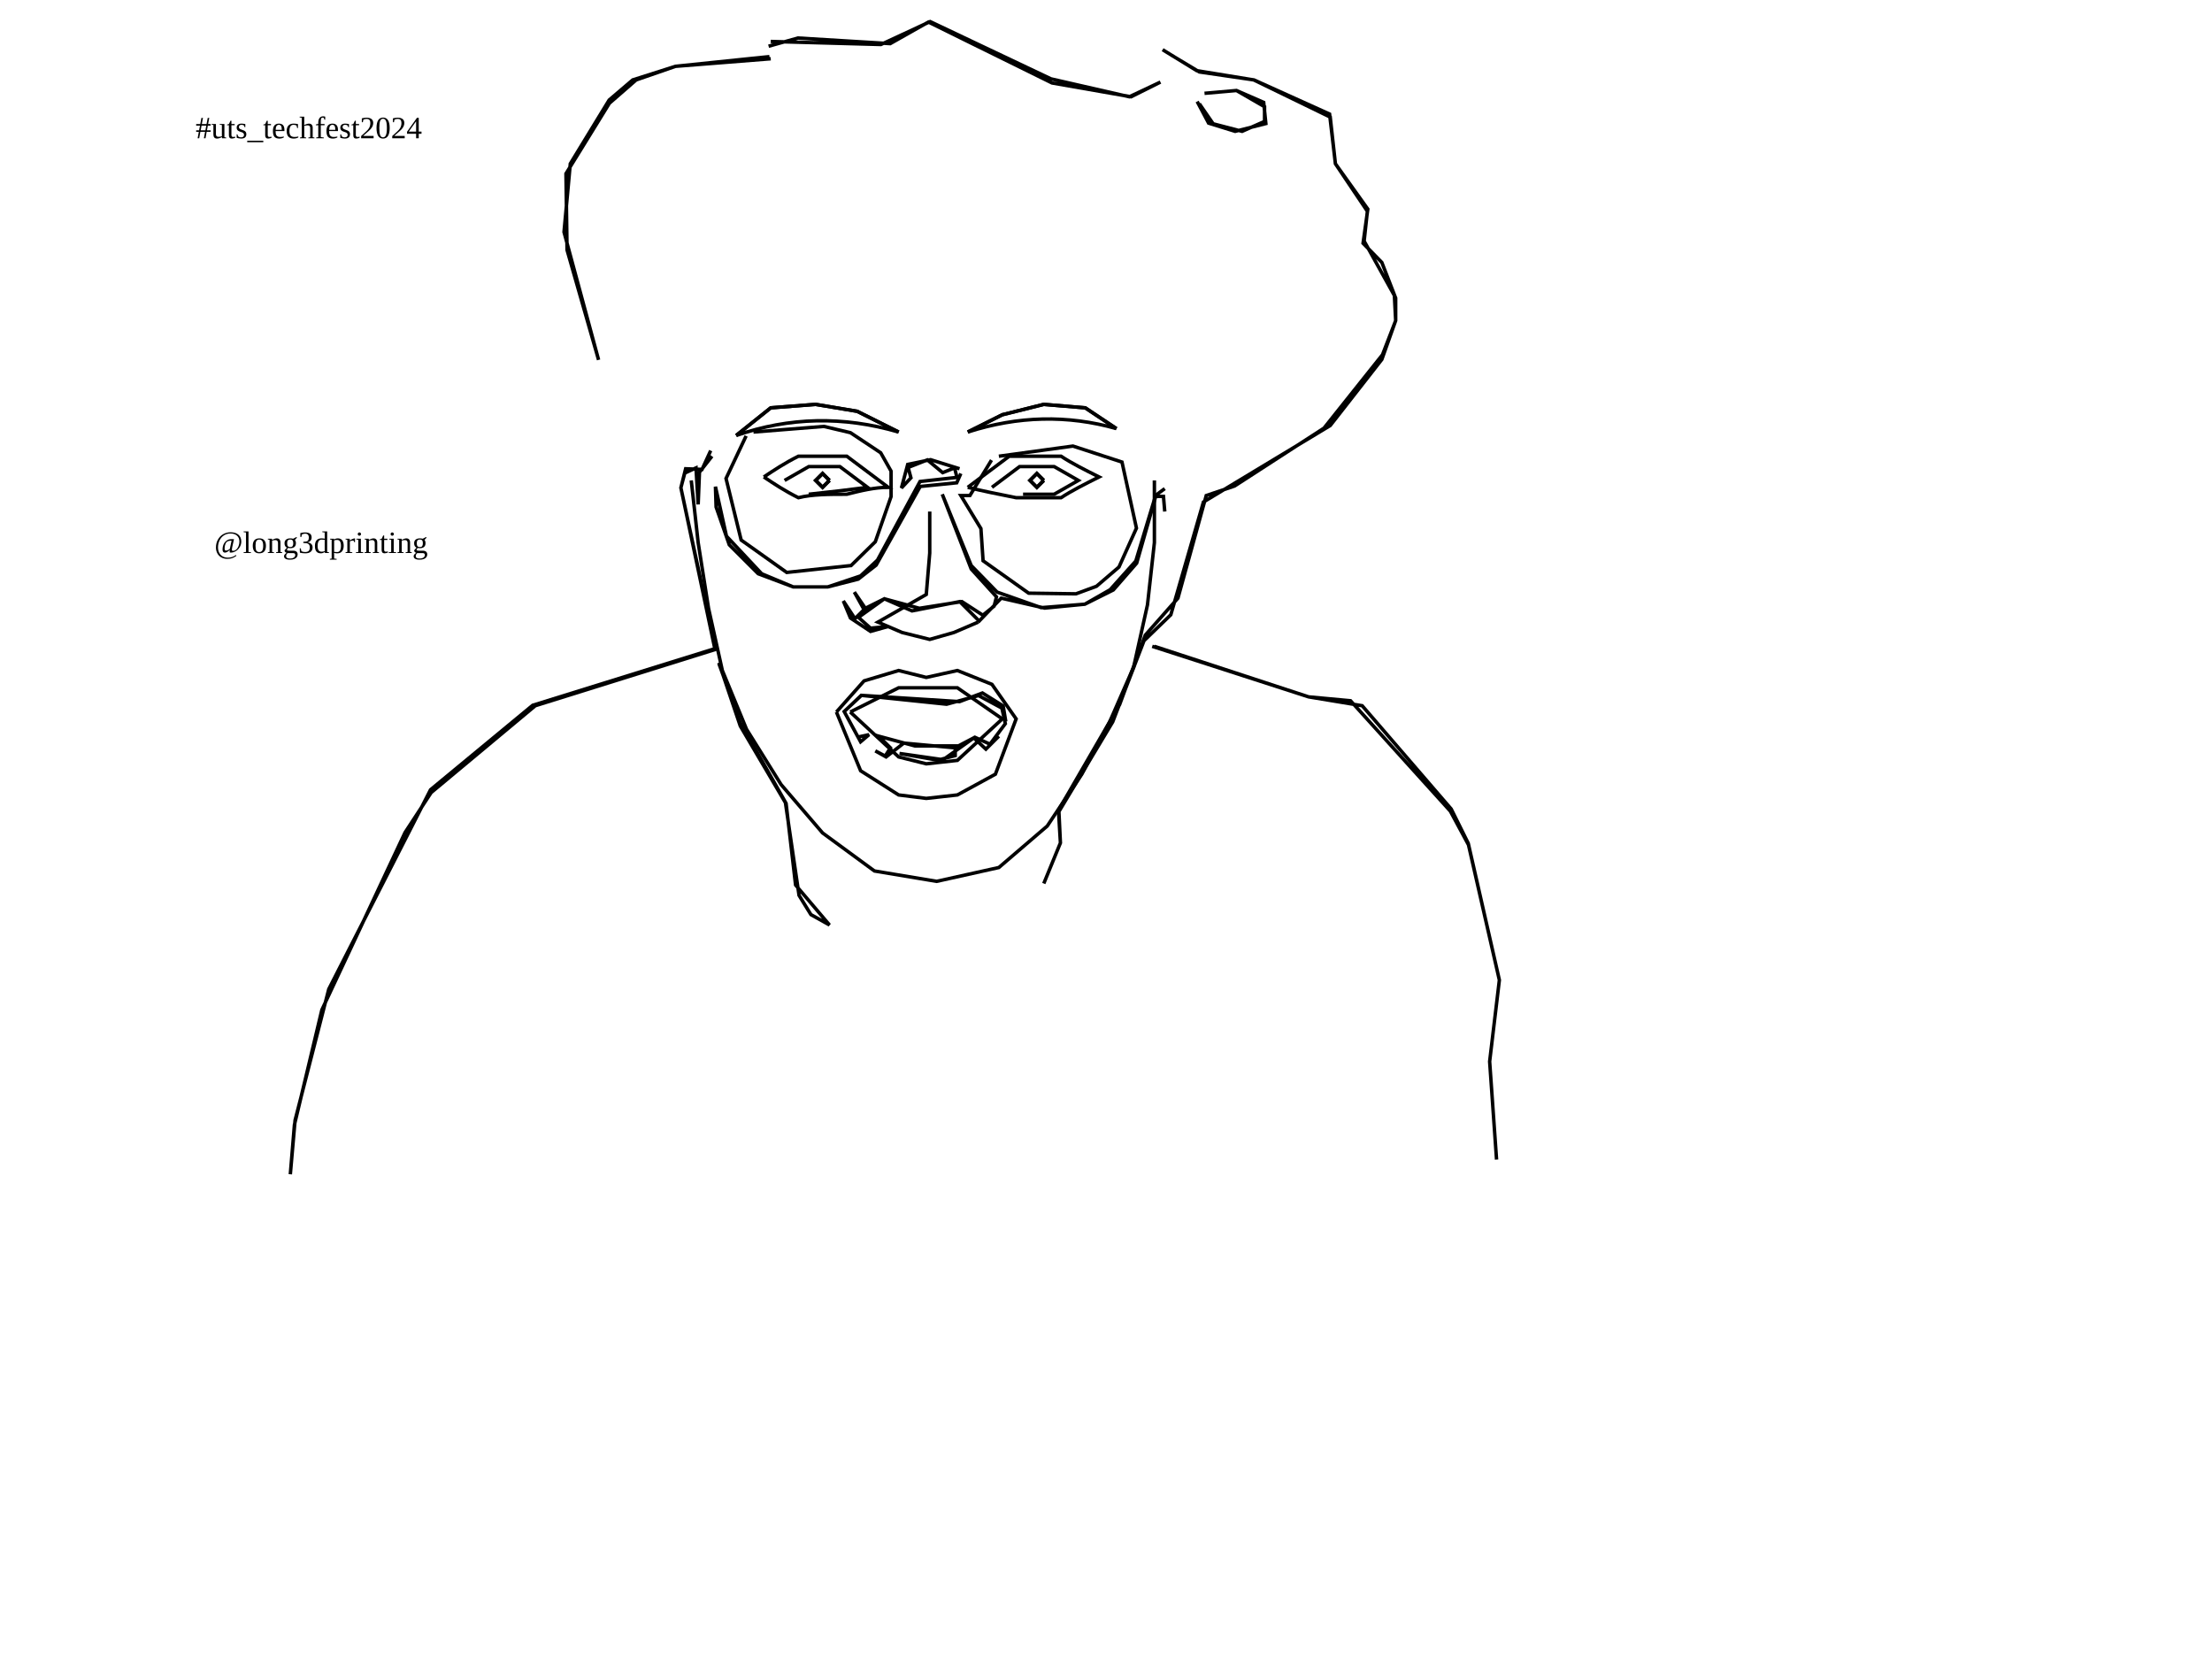
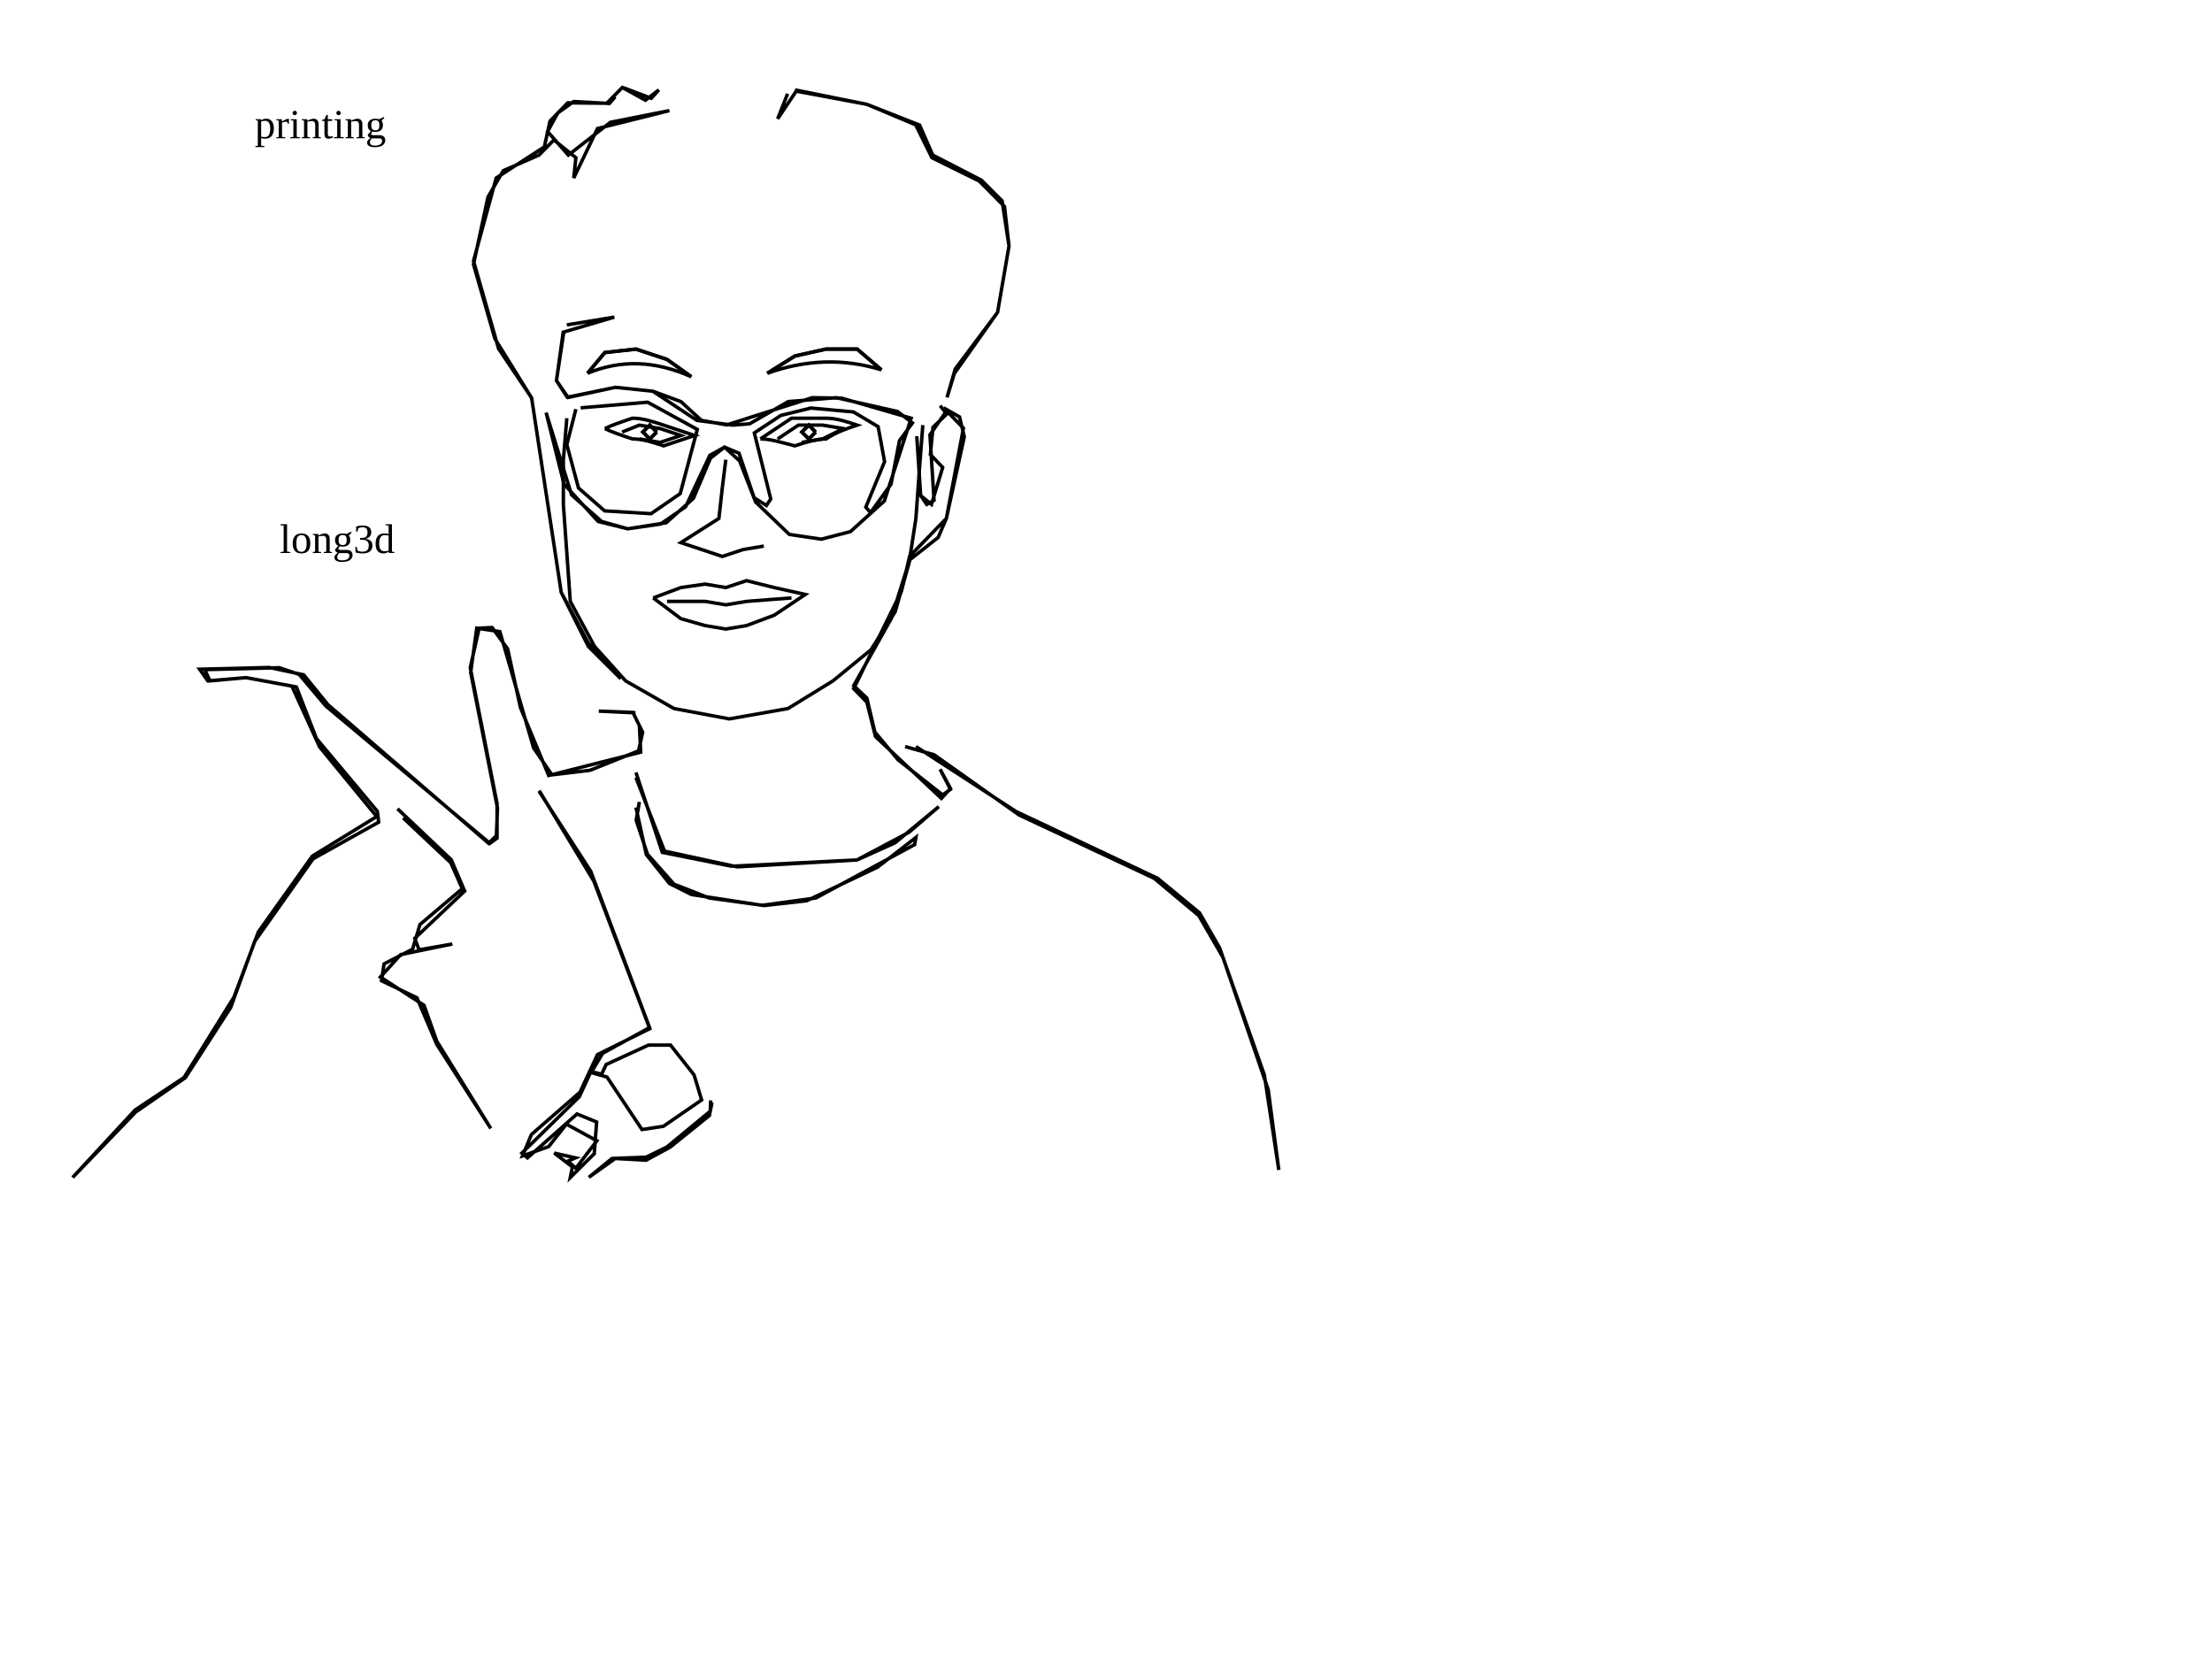
<svg xmlns="http://www.w3.org/2000/svg" baseProfile="tiny" height="480px" version="1.2" width="640px">
  <defs />
-   <polyline fill="none" points="291.0,208.75 290.25,204.25 284.25,200.5 277.625,203.0 249.25,201.188 244.25,205.875 249.0,214.625 251.438,212.562 248.25,213.25 244.25,205.875 249.188,201.188 273.875,203.75 283.125,201.25 289.875,204.875 290.875,209.375 286.438,215.312 282.062,213.312 277.312,215.812 264.688,215.812 254.25,213.0 257.625,216.375 256.125,218.75 253.25,217.25 256.375,219.0 261.5,215.0 276.375,216.375 276.375,218.625 271.312,219.938 260.25,218.0 272.875,219.812 281.75,213.5 285.25,216.75 289,213" stroke="black" />
-   <polyline fill="none" points="208.0,191.75 214.188,210.062 227.25,232.25 231.188,259.062 234.625,264.625 240.0,267.625 230.188,256.062 227.438,232.438 214.188,209.062 208,192" stroke="black" />
-   <polyline fill="none" points="333.375,187.0 378.625,201.625 390.75,202.75 419.625,234.688 424.875,244.438 433.812,283.562 431.0,307.125 433.0,335.5 431.0,307.125 433.812,283.562 424.812,244.0 419.875,234.062 394.125,204.188 378.625,201.625 334,187" stroke="black" />
-   <polyline fill="none" points="337.0,141.375 334.375,143.312 328.625,162.312 321.188,170.625 313.875,174.812 301.25,175.812 288.5,171.312 281.0,163.625 272.625,143.0 281.0,164.625 288.312,172.688 287.625,175.375 284.375,178.0 278.312,174.062 266.0,176.0 255.875,173.25 250.375,176.0 247.188,171.312 250.0,176.375 247.375,179.0 244.0,173.875 246.062,178.812 251.875,182.688 257.0,181.25 251.875,181.75 248.375,178.625 255.875,173.25 263.875,176.75 277.688,174.062 283.312,179.688 289.688,173.062 302.25,175.938 313.875,174.812 322.125,170.688 328.875,162.938 334.375,143.625 336.625,143.625 337,148" stroke="black" />
-   <polyline fill="none" points="277.625,135.625 269.25,133.0 262.625,134.375 260.812,141.188 263.562,138.25 262.75,135.25 268.312,133.062 272.75,136.75 276.188,135.375 276.875,138.125 266.188,139.312 253.875,162.062 249.0,166.625 239.5,169.812 229.5,169.812 220.375,166.0 210.188,155.125 207.0,140.812 207.188,146.688 211.0,157.625 219.375,166.0 229.5,169.812 239.5,169.812 248.312,167.562 253.5,163.5 266.25,140.75 276.812,139.688 278,137" stroke="black" />
-   <polyline fill="none" points="205.625,130.375 203.125,135.812 198.375,135.625 197.0,141.125 207.0,187.625 154.125,204.062 124.562,228.5 95.125,286.188 85.375,324.125 84.0,339.75 85.188,325.438 93.125,292.188 117.188,240.875 124.75,229.312 154.875,204.188 206.875,187.938 197.0,141.125 198.125,136.875 201.375,135.375 202.0,145.938 202.375,136.625 206,132" stroke="black" />
-   <polyline fill="none" points="286.875,133.125 280.625,143.375 278.0,143.375 283.812,152.938 284.438,162.25 297.625,171.625 311.312,171.812 317.25,169.625 323.75,164.062 328.812,152.812 324.625,133.688 310.438,129.062 289,132" stroke="black" />
-   <polyline fill="none" points="215.875,126.125 210.062,138.438 214.438,156.25 227.625,165.625 246.25,163.625 253.25,156.75 257.812,143.688 257.812,136.312 254.812,131.0 246.062,125.188 238.375,123.375 218,125" stroke="black" />
-   <polyline fill="none" points="346.375,29.375 349.688,35.625 357.375,38.0 366.25,35.75 365.625,29.625 357.75,26.188 348.5,27.0 357.75,26.188 365.875,30.875 365.875,35.125 359.375,38.0 351.0,35.812 347,30" stroke="black" />
-   <polyline fill="none" points="222.625,16.375 195.438,19.188 183.062,23.125 176.25,28.938 165.0,47.375 163.188,67.125 173.188,104.125 164.062,72.312 163.75,50.25 176.312,29.875 184.062,23.125 195.438,19.188 223,17" stroke="black" />
-   <polyline fill="none" points="336.375,14.375 346.25,20.438 362.75,23.125 384.875,33.875 386.375,47.375 395.625,61.125 394.688,69.75 403.438,85.5 403.812,92.75 400.0,102.625 383.062,123.875 357.188,140.625 349.0,143.375 340.812,173.062 331.375,183.75 323.938,203.875 306.25,234.438 306.812,243.875 302.0,255.625 306.812,243.875 306.375,234.812 321.938,208.875 331.0,185.375 338.75,177.875 348.188,145.25 384.875,123.125 399.812,104.0 403.812,92.75 403.812,86.25 399.812,75.938 394.375,70.375 395.75,60.5 386.375,47.375 384.688,33.0 362.812,23.125 347.0,20.812 339,16" stroke="black" />
-   <polyline fill="none" points="222.375,13.375 230.875,11.0 257.562,12.625 268.625,6.375 304.375,24.0 327.25,28.0 335.75,23.75 326.75,28.0 304.062,22.812 269.125,6.25 254.875,12.875 223,12" stroke="black" />
-   <polyline fill="none" points="200,139 202,157 205,176 209,194 216,211 226,227 238,241 253,252 271,255 289,251 303,239 313,224 321,209 328,193 332,175 334,157 334,139" stroke="black" />
-   <path d="M 213,126 L 223,118 L 236,117 L 248,119 L 260,125 Q 236.0,118 213,126" fill="none" stroke="black" />
-   <polyline fill="none" points="213,126 223,118 236,117 248,119 260,125" stroke="black" />
-   <path d="M 280,125 L 290,120 L 302,117 L 314,118 L 323,124 Q 301.8,118 280,125" fill="none" stroke="black" />
-   <polyline fill="none" points="280,125 290,120 302,117 314,118 323,124" stroke="black" />
-   <polyline fill="none" points="269,148 269,160 268,172 254,180 261,183 269,185 276,183 283,180" stroke="black" />
-   <path d="M 221,138 C 224,136 227,134 231,132 C 235,132 240,132 245,132 C 249,135 253,138 257,141 C 253,141 249,142 245,143 C 240,143 235,143 231,144 C 227,142 224,140 221,138 " fill="none" stroke="black" />
-   <polyline fill="none" points="240,139 238,141 236,139 238,137 240,139" stroke="black" />
-   <polyline fill="none" points="227,139 234,135 243,135 251,141 243,142 234,143" stroke="black" />
-   <polyline fill="none" points="240,139 238,141 236,139 238,137 240,139" stroke="black" />
-   <path d="M 280,141 C 284,138 288,135 292,132 C 297,132 302,132 307,132 C 310,134 314,136 318,138 C 314,140 310,142 307,144 C 302,144 298,144 294,144 C 289,143 284,142 280,141 " fill="none" stroke="black" />
-   <polyline fill="none" points="302,139 300,141 298,139 300,137 302,139" stroke="black" />
-   <polyline fill="none" points="287,141 295,135 305,135 312,139 305,143 296,143" stroke="black" />
-   <polyline fill="none" points="302,139 300,141 298,139 300,137 302,139" stroke="black" />
-   <polyline fill="none" points="242,206 250,197 260,194 268,196 277,194 287,198 294,208 288,224 277,230 268,231 260,230 249,223 242,206" stroke="black" />
-   <polyline fill="none" points="246,206 260,199 268,199 277,199 290,208 277,220 268,221 260,219 246,206" stroke="black" />
-   <text fill="black" font-size="9" x="62" y="160">@long3dprinting</text>
-   <text fill="black" font-size="9" x="56.6" y="40">#uts_techfest2024</text>
+   <polyline fill="none" points="205.625,318.375 205.5,321.5 192.938,331.875 186.938,334.812 177.062,335.188 170.375,340.625 178.0,335.188 186.938,335.688 193.938,331.875 205.25,322.75 206,319" stroke="black" />
+   <polyline fill="none" points="116.625,236.625 130.438,249.625 133.75,257.125 121.5,267.5 119.375,274.625 111.125,278.875 110.375,283.75 120.625,288.688 126.375,302.188 142.0,326.5 126.375,301.25 122.688,290.875 110.062,282.688 115.938,276.188 130.875,273.125 121.25,274.812 120.0,271.5 134.438,257.812 130.562,248.75 115,234" stroke="black" />
+   <polyline fill="none" points="184.0,233.625 187.0,247.25 193.688,255.625 200.062,258.812 220.5,261.938 236.062,259.812 264.625,244.375 265.0,242.312 253.938,250.875 233.375,260.625 221.125,262.0 205.188,259.812 195.0,255.812 187.312,247.125 184.062,237.312 185,232" stroke="black" />
+   <polyline fill="none" points="156.0,228.75 171.812,254.938 188.0,297.625 172.875,305.125 167.812,316.0 153.75,328.25 151.188,334.438 158.75,331.75 163.875,325.25 172.688,330.062 166.625,338.0 164.312,335.938 166.5,335.0 160.375,333.625 165.625,337.625 165.0,340.688 171.938,333.812 172.625,324.625 166.938,322.312 152.625,335.0 151.0,333.625 167.625,317.312 170.875,310.25 175.625,311.625 185.75,326.812 191.938,325.875 203.0,318.25 200.812,311.0 194.0,302.375 187.625,302.375 175.375,308.0 174.062,310.812 171.188,310.062 174.375,304.75 187.938,297.312 170.938,252.125 156,229" stroke="black" />
+   <polyline fill="none" points="184.0,223.5 191.625,246.625 211.625,250.625 247.938,248.812 258.938,243.875 271.625,233.375 263.0,240.812 247.938,248.812 213.312,250.812 192.25,246.25 184,225" stroke="black" />
+   <polyline fill="none" points="261.875,216.0 270.25,218.375 294.875,235.812 333.938,254.125 346.875,264.938 353.812,276.938 366.938,315.312 370.0,338.5 365.812,311.0 352.875,274.25 347.062,264.125 334.938,254.125 294.0,234.812 265,216" stroke="black" />
+   <polyline fill="none" points="183.875,206.25 173.25,205.75 183.125,206.125 185.938,211.875 184.75,217.25 170.688,222.875 159.688,224.188 154.375,216.375 144.625,182.75 137.938,181.75 136.188,194.562 143.938,233.812 143.625,241.75 141.375,244.0 94.875,203.875 87.875,195.25 77.938,193.125 57.75,193.625 60.125,197.0 71.188,196.062 84.438,198.5 92.438,216.062 109.0,236.25 90.375,247.688 74.75,269.625 67.688,288.5 53.25,311.75 39.125,321.125 21.0,340.688 39.25,321.75 53.625,311.812 66.75,291.5 73.688,272.375 90.562,248.5 109.562,237.875 109.188,234.75 91.562,213.688 85.75,198.75 71.188,196.062 60.75,197.0 59.25,193.75 80.812,193.188 86.562,195.125 94.25,204.25 141.75,244.0 143.812,242.5 143.812,232.5 136.062,193.188 138.625,181.75 142.375,181.562 146.875,187.75 150.562,204.688 158.75,224.375 185.375,217.625 185,210" stroke="black" />
+   <polyline fill="none" points="272.0,117.375 273.562,119.312 269.062,125.812 270.25,144.75 268.125,145.938 266.375,143.375 265.25,126.188 266.375,143.375 269.5,145.938 272.75,135.25 269.188,131.5 269.938,123.625 274.375,119.375 278.75,123.875 273.812,150.0 263.188,160.938 260.812,171.062 247.0,199.25 250.812,203.188 253.312,213.125 272.375,231.0 275.0,228.125 272.0,222.562 275.0,228.375 272.75,230.0 259.875,219.875 253.125,211.812 250.812,202.0 247.0,198.375 257.812,179.062 263.188,162.0 271.438,155.5 273.812,150.0 279.0,126.375 277.625,120.625 273,118" stroke="black" />
+   <polyline fill="none" points="166.625,118.375 164.0,128.625 167.375,141.188 174.938,147.812 188.375,148.625 196.812,142.812 201.75,124.25 187.375,116.375 168,118" stroke="black" />
+   <polyline fill="none" points="163.0,95.75 161.0,110.125 164.125,114.938 178.062,112.062 188.875,113.188 201.625,121.625 212.0,123.0 216.875,122.625 228.062,116.188 242.0,115.062 259.688,119.062 264.0,122.375 260.25,127.5 257.812,140.062 251.875,148.312 250.5,146.75 255.938,133.562 254.062,123.438 246.938,119.188 234.625,118.062 225.938,120.188 218.25,125.25 223.0,144.375 221.75,146.25 218.188,144.0 213.812,131.125 209.625,129.375 205.375,131.75 198.375,146.625 191.125,151.625 181.625,153.0 174.062,150.875 165.375,143.188 158.0,119.375 163.188,140.062 173.062,150.875 181.625,153.0 192.75,151.25 200.625,144.188 205.562,132.562 209.625,129.375 214.0,133.375 218.625,145.25 228.375,154.625 237.625,156.0 246.062,153.812 255.875,144.938 263.625,121.0 243.5,115.188 235.0,115.062 210.25,122.938 202.938,121.625 197.0,116.188 188.875,113.188 178.062,112.062 164.375,115.0 161.0,110.125 163.125,96.062 177.75,91.75 164,94" stroke="black" />
+   <polyline fill="none" points="227.875,27.125 225.0,34.375 230.375,26.375 250.812,30.188 264.938,36.125 269.625,45.625 283.312,52.375 290.625,59.75 291.938,71.188 288.625,90.375 276.375,106.75 274.0,115.0 276.125,108.062 288.625,90.375 291.938,71.188 289.938,58.125 283.938,52.125 269.875,44.875 266.062,36.188 250.812,30.188 230,26" stroke="black" />
+   <polyline fill="none" points="180.375,25.375 188.438,28.438 190.625,26.0 186.75,29.0 180.062,25.312 175.562,29.875 164.25,29.75 159.125,35.062 157.5,42.5 143.562,51.5 137.0,75.5 144.25,100.875 153.812,115.125 162.375,171.375 170.25,187.062 179.625,196.375 170.188,186.0 162.375,171.375 153.812,115.125 143.188,98.0 137.0,76.5 141.188,57.0 145.625,49.375 155.938,44.875 160.25,40.5 166.625,45.625 166.0,51.5 172.875,37.188 193.688,32.0 176.625,35.375 164.438,44.875 158.438,38.062 161.375,32.688 166.0,29.375 176.312,29.938 178,28" stroke="black" />
+   <polyline fill="none" points="164,121 163,133 163,146 164,160 165,174 172,187 181,197 195,205 211,208 228,205 241,197 252,188 259,177 263,163 265,150 266,136 267,123" stroke="black" />
+   <path d="M 170,108 L 175,102 L 184,101 L 193,104 L 200,109 Q 184.4,102 170,108" fill="none" stroke="black" />
+   <polyline fill="none" points="170,108 175,102 184,101 193,104 200,109" stroke="black" />
+   <path d="M 222,108 L 230,103 L 239,101 L 248,101 L 255,107 Q 238.8,102 222,108" fill="none" stroke="black" />
+   <polyline fill="none" points="222,108 230,103 239,101 248,101 255,107" stroke="black" />
+   <polyline fill="none" points="210,133 209,141 208,150 197,157 203,159 209,161 215,159 221,158" stroke="black" />
+   <path d="M 175,124 C 177,123 180,122 183,121 C 186,121 189,122 192,123 C 195,124 198,125 201,126 C 198,127 195,128 192,129 C 189,128 186,127 183,127 C 180,126 177,125 175,124 " fill="none" stroke="black" />
+   <polyline fill="none" points="190,125 188,127 186,125 188,123 190,125" stroke="black" />
+   <polyline fill="none" points="180,125 185,123 191,124 197,126 191,128 185,127" stroke="black" />
+   <polyline fill="none" points="190,125 188,127 186,125 188,123 190,125" stroke="black" />
+   <path d="M 220,127 C 223,125 226,123 229,121 C 232,121 235,121 239,121 C 242,121 245,122 248,123 C 245,124 242,125 239,127 C 236,127 233,128 230,129 C 226,128 223,127 220,127 " fill="none" stroke="black" />
+   <polyline fill="none" points="236,125 234,127 232,125 234,123 236,125" stroke="black" />
+   <polyline fill="none" points="225,127 231,123 238,123 244,124 238,127 232,128" stroke="black" />
+   <polyline fill="none" points="236,125 234,127 232,125 234,123 236,125" stroke="black" />
+   <polyline fill="none" points="189,173 197,170 204,169 210,170 216,168 224,170 233,172 224,178 216,181 210,182 204,181 197,179 189,173" stroke="black" />
+   <polyline fill="none" points="193,174 204,174 210,175 216,174 229,173 216,174 210,175 204,174 193,174" stroke="black" />
+   <text fill="black" font-size="12" x="80.9" y="160">long3d</text>
+   <text fill="black" font-size="12" x="73.7" y="40">printing</text>
</svg>
